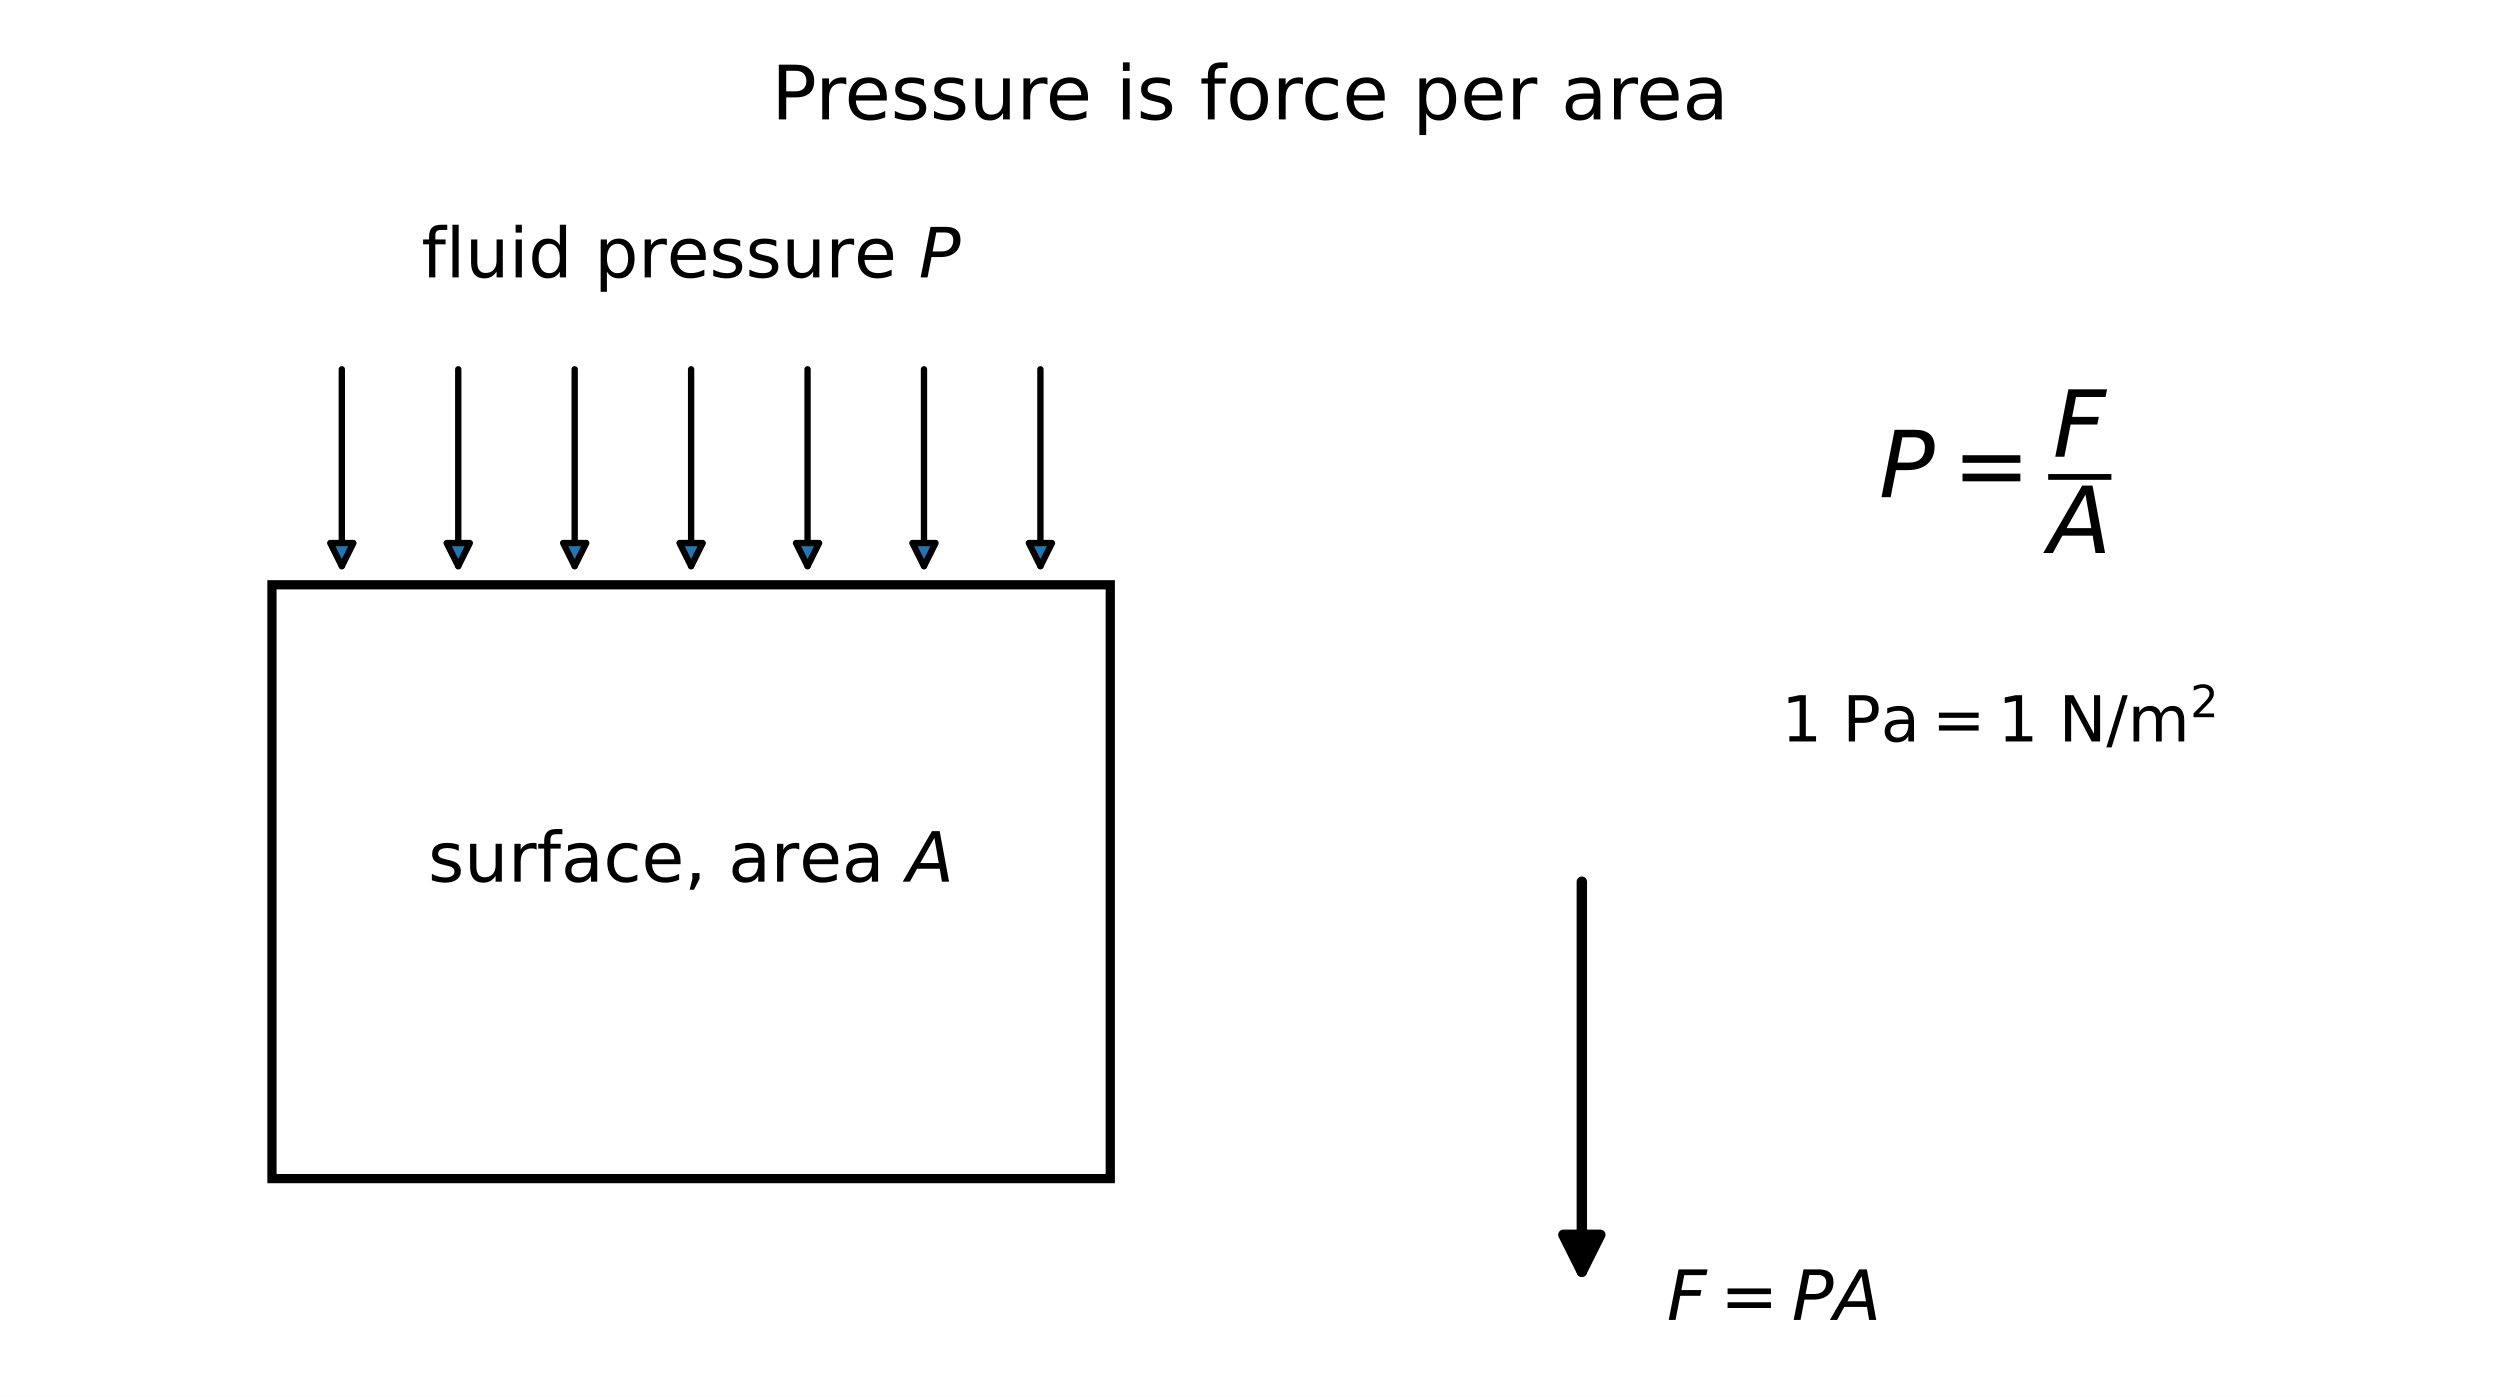
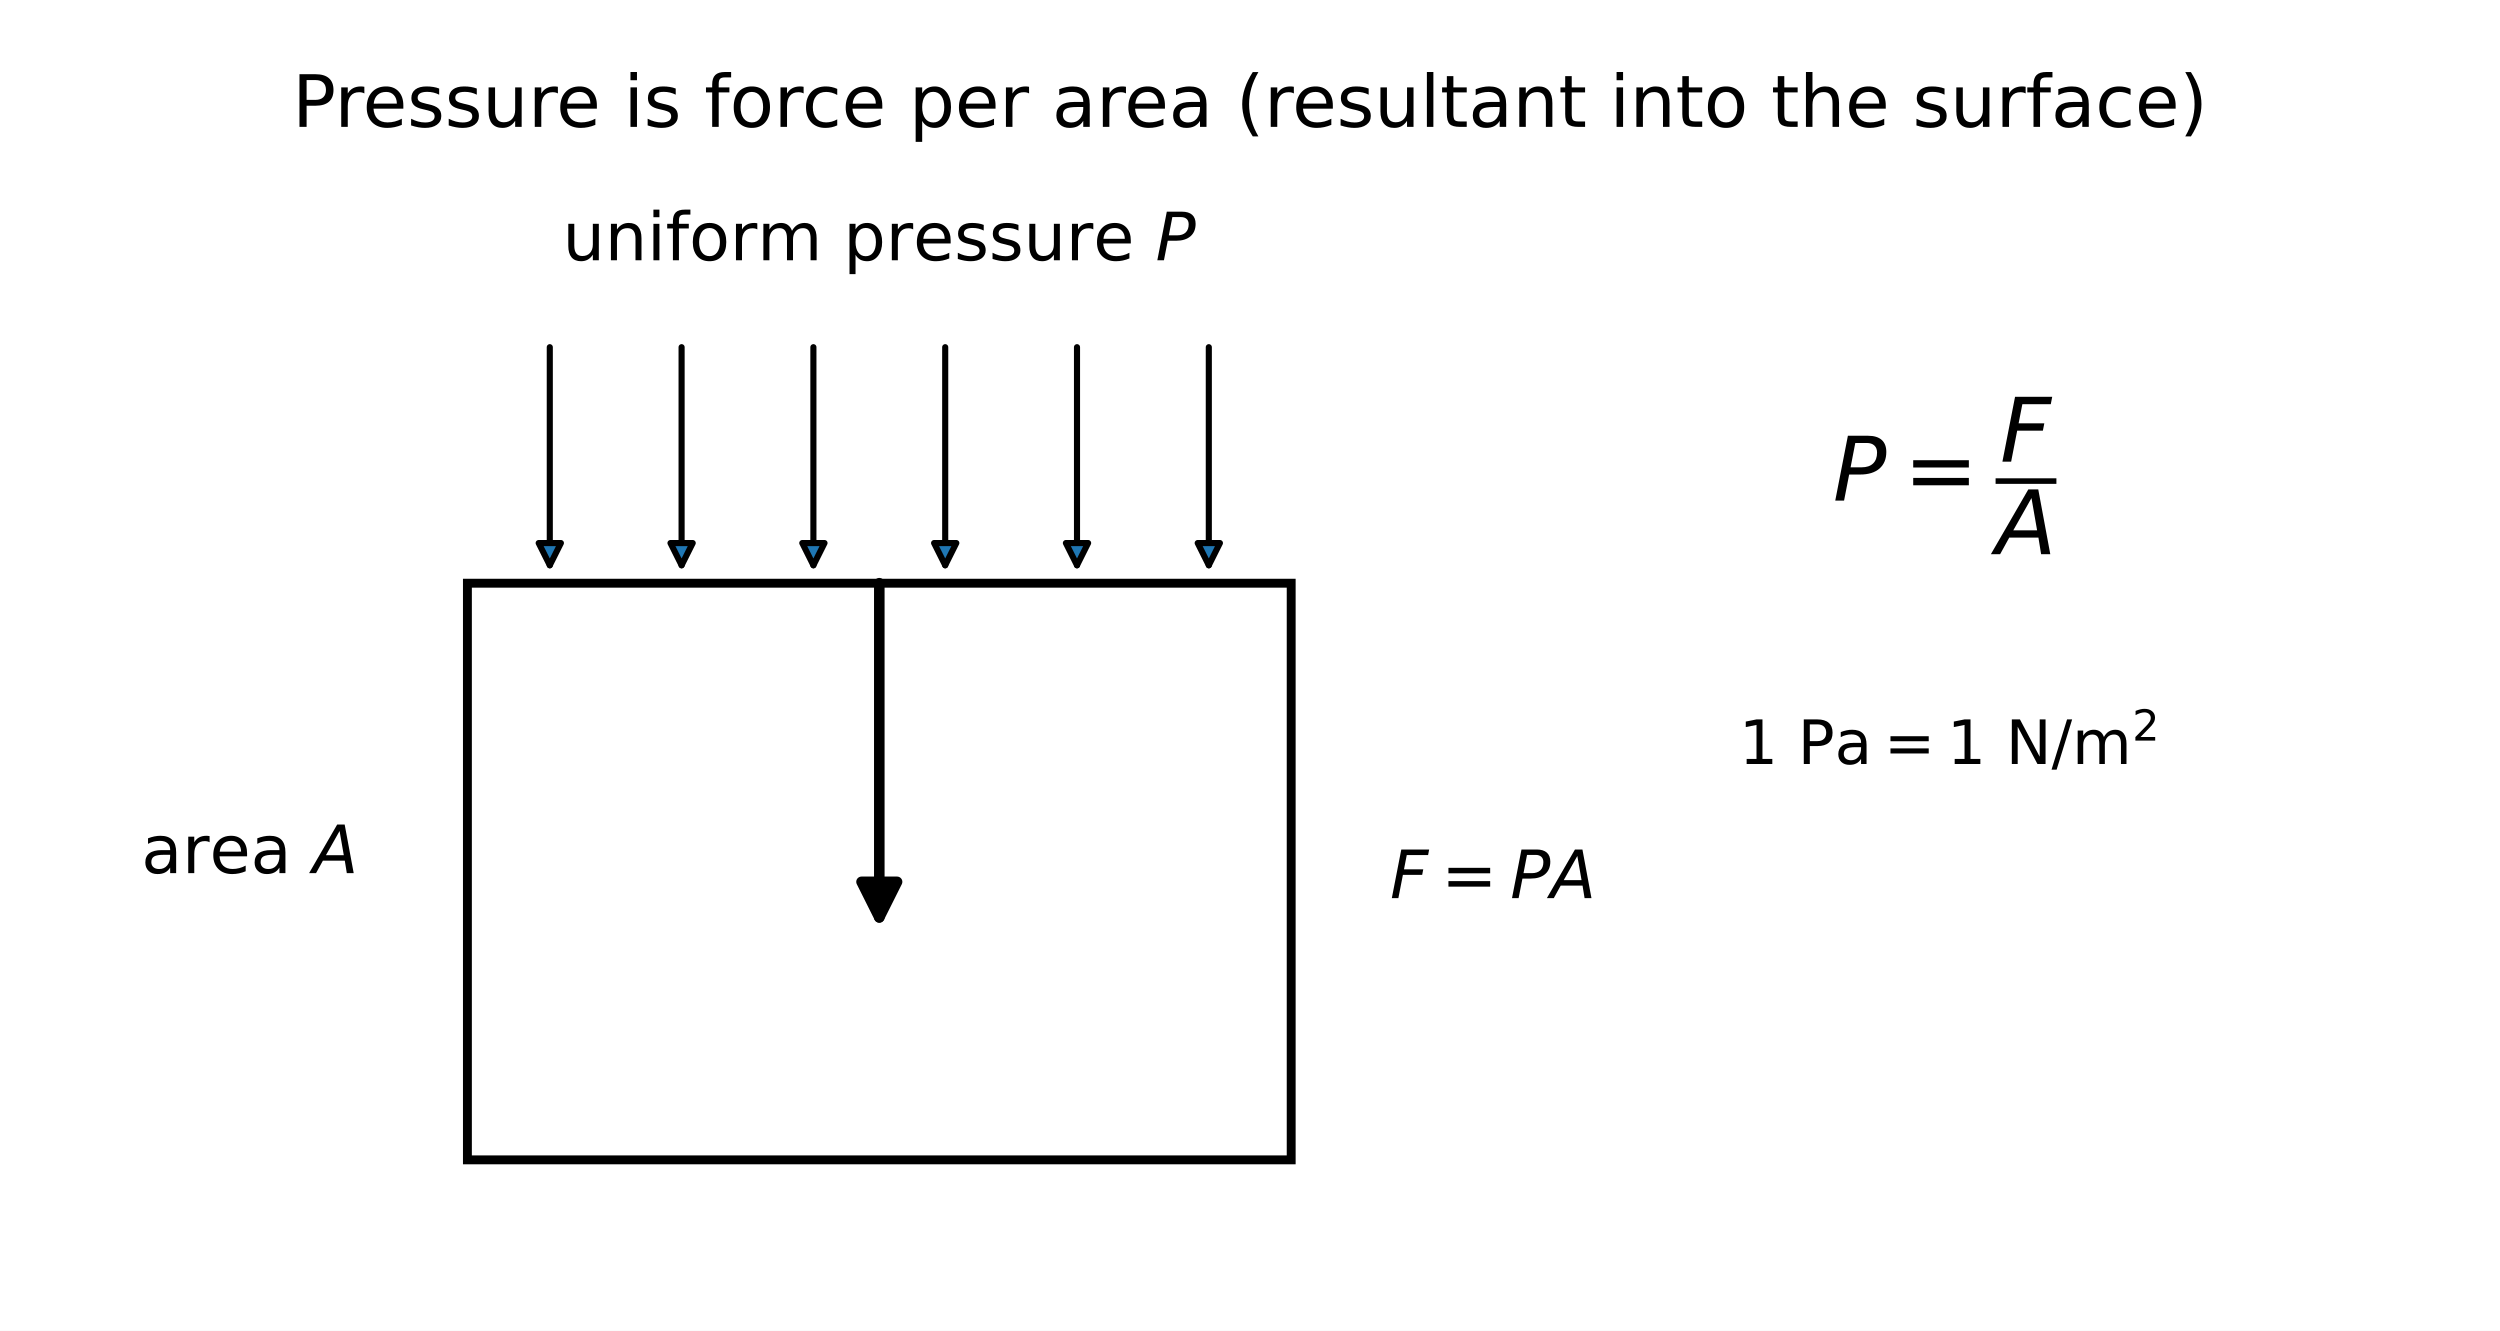
- <svg xmlns="http://www.w3.org/2000/svg" xmlns:xlink="http://www.w3.org/1999/xlink" width="432.864pt" height="241.845pt" viewBox="0 0 432.864 241.845" version="1.1">
+ <svg xmlns="http://www.w3.org/2000/svg" xmlns:xlink="http://www.w3.org/1999/xlink" width="450pt" height="239.527pt" viewBox="0 0 450 239.527" version="1.1">
  <defs>
    <style type="text/css">*{stroke-linejoin: round; stroke-linecap: butt}</style>
  </defs>
  <g id="figure_1">
    <g id="patch_1">
-       <path d="M 0 241.845  L 432.864 241.845  L 432.864 0  L 0 0  z " style="fill: #ffffff" />
+       <path d="M 0 239.527  L 450 239.527  L 450 -0  L 0 -0  z " style="fill: #ffffff" />
    </g>
    <g id="axes_1">
      <g id="patch_2">
-         <path d="M 47.088 204.07  L 192.24 204.07  L 192.24 101.254  L 47.088 101.254  L 47.088 204.07  z " clip-path="url(#p9414f1c92f)" style="fill: none; stroke: #000000; stroke-width: 1.6; stroke-linejoin: miter" />
+         <path d="M 84.134 208.774  L 232.414 208.774  L 232.414 104.978  L 84.134 104.978  L 84.134 208.774  z " clip-path="url(#p76e8c59136)" style="fill: none; stroke: #000000; stroke-width: 1.6; stroke-linejoin: miter" />
      </g>
      <g id="patch_3">
-         <path d="M 59.184 63.943  Q 59.184 81.599 59.184 98.025  " style="fill: none; stroke: #000000; stroke-width: 1.1; stroke-linecap: round" />
-         <path d="M 61.184 94.025  L 59.184 98.025  L 57.184 94.025  z " style="fill: #1f77b4; stroke: #000000; stroke-width: 1.1; stroke-linecap: round" />
+         <path d="M 98.962 62.495  Q 98.962 82.737 98.962 101.749  " style="fill: none; stroke: #000000; stroke-width: 1.1; stroke-linecap: round" />
+         <path d="M 100.962 97.749  L 98.962 101.749  L 96.962 97.749  z " style="fill: #1f77b4; stroke: #000000; stroke-width: 1.1; stroke-linecap: round" />
      </g>
      <g id="patch_4">
-         <path d="M 79.344 63.943  Q 79.344 81.599 79.344 98.025  " style="fill: none; stroke: #000000; stroke-width: 1.1; stroke-linecap: round" />
-         <path d="M 81.344 94.025  L 79.344 98.025  L 77.344 94.025  z " style="fill: #1f77b4; stroke: #000000; stroke-width: 1.1; stroke-linecap: round" />
+         <path d="M 122.687 62.495  Q 122.687 82.737 122.687 101.749  " style="fill: none; stroke: #000000; stroke-width: 1.1; stroke-linecap: round" />
+         <path d="M 124.687 97.749  L 122.687 101.749  L 120.687 97.749  z " style="fill: #1f77b4; stroke: #000000; stroke-width: 1.1; stroke-linecap: round" />
      </g>
      <g id="patch_5">
-         <path d="M 99.504 63.943  Q 99.504 81.599 99.504 98.025  " style="fill: none; stroke: #000000; stroke-width: 1.1; stroke-linecap: round" />
-         <path d="M 101.504 94.025  L 99.504 98.025  L 97.504 94.025  z " style="fill: #1f77b4; stroke: #000000; stroke-width: 1.1; stroke-linecap: round" />
+         <path d="M 146.412 62.495  Q 146.412 82.737 146.412 101.749  " style="fill: none; stroke: #000000; stroke-width: 1.1; stroke-linecap: round" />
+         <path d="M 148.412 97.749  L 146.412 101.749  L 144.412 97.749  z " style="fill: #1f77b4; stroke: #000000; stroke-width: 1.1; stroke-linecap: round" />
      </g>
      <g id="patch_6">
-         <path d="M 119.664 63.943  Q 119.664 81.599 119.664 98.025  " style="fill: none; stroke: #000000; stroke-width: 1.1; stroke-linecap: round" />
-         <path d="M 121.664 94.025  L 119.664 98.025  L 117.664 94.025  z " style="fill: #1f77b4; stroke: #000000; stroke-width: 1.1; stroke-linecap: round" />
+         <path d="M 170.137 62.495  Q 170.137 82.737 170.137 101.749  " style="fill: none; stroke: #000000; stroke-width: 1.1; stroke-linecap: round" />
+         <path d="M 172.137 97.749  L 170.137 101.749  L 168.137 97.749  z " style="fill: #1f77b4; stroke: #000000; stroke-width: 1.1; stroke-linecap: round" />
      </g>
      <g id="patch_7">
-         <path d="M 139.824 63.943  Q 139.824 81.599 139.824 98.025  " style="fill: none; stroke: #000000; stroke-width: 1.1; stroke-linecap: round" />
-         <path d="M 141.824 94.025  L 139.824 98.025  L 137.824 94.025  z " style="fill: #1f77b4; stroke: #000000; stroke-width: 1.1; stroke-linecap: round" />
+         <path d="M 193.861 62.495  Q 193.861 82.737 193.861 101.749  " style="fill: none; stroke: #000000; stroke-width: 1.1; stroke-linecap: round" />
+         <path d="M 195.861 97.749  L 193.861 101.749  L 191.861 97.749  z " style="fill: #1f77b4; stroke: #000000; stroke-width: 1.1; stroke-linecap: round" />
      </g>
      <g id="patch_8">
-         <path d="M 159.984 63.943  Q 159.984 81.599 159.984 98.025  " style="fill: none; stroke: #000000; stroke-width: 1.1; stroke-linecap: round" />
-         <path d="M 161.984 94.025  L 159.984 98.025  L 157.984 94.025  z " style="fill: #1f77b4; stroke: #000000; stroke-width: 1.1; stroke-linecap: round" />
-       </g>
-       <g id="patch_9">
-         <path d="M 180.144 63.943  Q 180.144 81.599 180.144 98.025  " style="fill: none; stroke: #000000; stroke-width: 1.1; stroke-linecap: round" />
-         <path d="M 182.144 94.025  L 180.144 98.025  L 178.144 94.025  z " style="fill: #1f77b4; stroke: #000000; stroke-width: 1.1; stroke-linecap: round" />
+         <path d="M 217.586 62.495  Q 217.586 82.737 217.586 101.749  " style="fill: none; stroke: #000000; stroke-width: 1.1; stroke-linecap: round" />
+         <path d="M 219.586 97.749  L 217.586 101.749  L 215.586 97.749  z " style="fill: #1f77b4; stroke: #000000; stroke-width: 1.1; stroke-linecap: round" />
      </g>
      <g id="text_1">
-         <g transform="translate(72.984 48.03157) scale(0.12 -0.12)">
-           <defs>
+         <g transform="translate(101.2741 46.85218) scale(0.12 -0.12)">
+           <defs>
+             <path id="DejaVuSans-75" d="M 544 1381  L 544 3500  L 1119 3500  L 1119 1403  Q 1119 906 1312 657  Q 1506 409 1894 409  Q 2359 409 2629 706  Q 2900 1003 2900 1516  L 2900 3500  L 3475 3500  L 3475 0  L 2900 0  L 2900 538  Q 2691 219 2414 64  Q 2138 -91 1772 -91  Q 1169 -91 856 284  Q 544 659 544 1381  z M 1991 3584  L 1991 3584  z " transform="scale(0.015625)" />
+             <path id="DejaVuSans-6e" d="M 3513 2113  L 3513 0  L 2938 0  L 2938 2094  Q 2938 2591 2744 2837  Q 2550 3084 2163 3084  Q 1697 3084 1428 2787  Q 1159 2491 1159 1978  L 1159 0  L 581 0  L 581 3500  L 1159 3500  L 1159 2956  Q 1366 3272 1645 3428  Q 1925 3584 2291 3584  Q 2894 3584 3203 3211  Q 3513 2838 3513 2113  z " transform="scale(0.015625)" />
+             <path id="DejaVuSans-69" d="M 603 3500  L 1178 3500  L 1178 0  L 603 0  L 603 3500  z M 603 4863  L 1178 4863  L 1178 4134  L 603 4134  L 603 4863  z " transform="scale(0.015625)" />
            <path id="DejaVuSans-66" d="M 2375 4863  L 2375 4384  L 1825 4384  Q 1516 4384 1395 4259  Q 1275 4134 1275 3809  L 1275 3500  L 2222 3500  L 2222 3053  L 1275 3053  L 1275 0  L 697 0  L 697 3053  L 147 3053  L 147 3500  L 697 3500  L 697 3744  Q 697 4328 969 4595  Q 1241 4863 1831 4863  L 2375 4863  z " transform="scale(0.015625)" />
-             <path id="DejaVuSans-6c" d="M 603 4863  L 1178 4863  L 1178 0  L 603 0  L 603 4863  z " transform="scale(0.015625)" />
-             <path id="DejaVuSans-75" d="M 544 1381  L 544 3500  L 1119 3500  L 1119 1403  Q 1119 906 1312 657  Q 1506 409 1894 409  Q 2359 409 2629 706  Q 2900 1003 2900 1516  L 2900 3500  L 3475 3500  L 3475 0  L 2900 0  L 2900 538  Q 2691 219 2414 64  Q 2138 -91 1772 -91  Q 1169 -91 856 284  Q 544 659 544 1381  z M 1991 3584  L 1991 3584  z " transform="scale(0.015625)" />
-             <path id="DejaVuSans-69" d="M 603 3500  L 1178 3500  L 1178 0  L 603 0  L 603 3500  z M 603 4863  L 1178 4863  L 1178 4134  L 603 4134  L 603 4863  z " transform="scale(0.015625)" />
-             <path id="DejaVuSans-64" d="M 2906 2969  L 2906 4863  L 3481 4863  L 3481 0  L 2906 0  L 2906 525  Q 2725 213 2448 61  Q 2172 -91 1784 -91  Q 1150 -91 751 415  Q 353 922 353 1747  Q 353 2572 751 3078  Q 1150 3584 1784 3584  Q 2172 3584 2448 3432  Q 2725 3281 2906 2969  z M 947 1747  Q 947 1113 1208 752  Q 1469 391 1925 391  Q 2381 391 2643 752  Q 2906 1113 2906 1747  Q 2906 2381 2643 2742  Q 2381 3103 1925 3103  Q 1469 3103 1208 2742  Q 947 2381 947 1747  z " transform="scale(0.015625)" />
+             <path id="DejaVuSans-6f" d="M 1959 3097  Q 1497 3097 1228 2736  Q 959 2375 959 1747  Q 959 1119 1226 758  Q 1494 397 1959 397  Q 2419 397 2687 759  Q 2956 1122 2956 1747  Q 2956 2369 2687 2733  Q 2419 3097 1959 3097  z M 1959 3584  Q 2709 3584 3137 3096  Q 3566 2609 3566 1747  Q 3566 888 3137 398  Q 2709 -91 1959 -91  Q 1206 -91 779 398  Q 353 888 353 1747  Q 353 2609 779 3096  Q 1206 3584 1959 3584  z " transform="scale(0.015625)" />
+             <path id="DejaVuSans-72" d="M 2631 2963  Q 2534 3019 2420 3045  Q 2306 3072 2169 3072  Q 1681 3072 1420 2755  Q 1159 2438 1159 1844  L 1159 0  L 581 0  L 581 3500  L 1159 3500  L 1159 2956  Q 1341 3275 1631 3429  Q 1922 3584 2338 3584  Q 2397 3584 2469 3576  Q 2541 3569 2628 3553  L 2631 2963  z " transform="scale(0.015625)" />
+             <path id="DejaVuSans-6d" d="M 3328 2828  Q 3544 3216 3844 3400  Q 4144 3584 4550 3584  Q 5097 3584 5394 3201  Q 5691 2819 5691 2113  L 5691 0  L 5113 0  L 5113 2094  Q 5113 2597 4934 2840  Q 4756 3084 4391 3084  Q 3944 3084 3684 2787  Q 3425 2491 3425 1978  L 3425 0  L 2847 0  L 2847 2094  Q 2847 2600 2669 2842  Q 2491 3084 2119 3084  Q 1678 3084 1418 2786  Q 1159 2488 1159 1978  L 1159 0  L 581 0  L 581 3500  L 1159 3500  L 1159 2956  Q 1356 3278 1631 3431  Q 1906 3584 2284 3584  Q 2666 3584 2933 3390  Q 3200 3197 3328 2828  z " transform="scale(0.015625)" />
            <path id="DejaVuSans-20" transform="scale(0.015625)" />
            <path id="DejaVuSans-70" d="M 1159 525  L 1159 -1331  L 581 -1331  L 581 3500  L 1159 3500  L 1159 2969  Q 1341 3281 1617 3432  Q 1894 3584 2278 3584  Q 2916 3584 3314 3078  Q 3713 2572 3713 1747  Q 3713 922 3314 415  Q 2916 -91 2278 -91  Q 1894 -91 1617 61  Q 1341 213 1159 525  z M 3116 1747  Q 3116 2381 2855 2742  Q 2594 3103 2138 3103  Q 1681 3103 1420 2742  Q 1159 2381 1159 1747  Q 1159 1113 1420 752  Q 1681 391 2138 391  Q 2594 391 2855 752  Q 3116 1113 3116 1747  z " transform="scale(0.015625)" />
-             <path id="DejaVuSans-72" d="M 2631 2963  Q 2534 3019 2420 3045  Q 2306 3072 2169 3072  Q 1681 3072 1420 2755  Q 1159 2438 1159 1844  L 1159 0  L 581 0  L 581 3500  L 1159 3500  L 1159 2956  Q 1341 3275 1631 3429  Q 1922 3584 2338 3584  Q 2397 3584 2469 3576  Q 2541 3569 2628 3553  L 2631 2963  z " transform="scale(0.015625)" />
            <path id="DejaVuSans-65" d="M 3597 1894  L 3597 1613  L 953 1613  Q 991 1019 1311 708  Q 1631 397 2203 397  Q 2534 397 2845 478  Q 3156 559 3463 722  L 3463 178  Q 3153 47 2828 -22  Q 2503 -91 2169 -91  Q 1331 -91 842 396  Q 353 884 353 1716  Q 353 2575 817 3079  Q 1281 3584 2069 3584  Q 2775 3584 3186 3129  Q 3597 2675 3597 1894  z M 3022 2063  Q 3016 2534 2758 2815  Q 2500 3097 2075 3097  Q 1594 3097 1305 2825  Q 1016 2553 972 2059  L 3022 2063  z " transform="scale(0.015625)" />
            <path id="DejaVuSans-73" d="M 2834 3397  L 2834 2853  Q 2591 2978 2328 3040  Q 2066 3103 1784 3103  Q 1356 3103 1142 2972  Q 928 2841 928 2578  Q 928 2378 1081 2264  Q 1234 2150 1697 2047  L 1894 2003  Q 2506 1872 2764 1633  Q 3022 1394 3022 966  Q 3022 478 2636 193  Q 2250 -91 1575 -91  Q 1294 -91 989 -36  Q 684 19 347 128  L 347 722  Q 666 556 975 473  Q 1284 391 1588 391  Q 1994 391 2212 530  Q 2431 669 2431 922  Q 2431 1156 2273 1281  Q 2116 1406 1581 1522  L 1381 1569  Q 847 1681 609 1914  Q 372 2147 372 2553  Q 372 3047 722 3315  Q 1072 3584 1716 3584  Q 2034 3584 2315 3537  Q 2597 3491 2834 3397  z " transform="scale(0.015625)" />
            <path id="DejaVuSans-Oblique-50" d="M 1081 4666  L 2541 4666  Q 3178 4666 3512 4369  Q 3847 4072 3847 3500  Q 3847 2731 3353 2303  Q 2859 1875 1966 1875  L 1172 1875  L 806 0  L 172 0  L 1081 4666  z M 1613 4147  L 1275 2394  L 2069 2394  Q 2606 2394 2893 2669  Q 3181 2944 3181 3456  Q 3181 3784 2986 3965  Q 2791 4147 2438 4147  L 1613 4147  z " transform="scale(0.015625)" />
          </defs>
-           <use xlink:href="#DejaVuSans-66" transform="translate(0 0.015625)" />
-           <use xlink:href="#DejaVuSans-6c" transform="translate(35.20508 0.015625)" />
-           <use xlink:href="#DejaVuSans-75" transform="translate(62.98828 0.015625)" />
-           <use xlink:href="#DejaVuSans-69" transform="translate(126.3672 0.015625)" />
-           <use xlink:href="#DejaVuSans-64" transform="translate(154.1504 0.015625)" />
-           <use xlink:href="#DejaVuSans-20" transform="translate(217.627 0.015625)" />
-           <use xlink:href="#DejaVuSans-70" transform="translate(249.4141 0.015625)" />
-           <use xlink:href="#DejaVuSans-72" transform="translate(312.8906 0.015625)" />
-           <use xlink:href="#DejaVuSans-65" transform="translate(354.0039 0.015625)" />
-           <use xlink:href="#DejaVuSans-73" transform="translate(415.5273 0.015625)" />
-           <use xlink:href="#DejaVuSans-73" transform="translate(467.627 0.015625)" />
-           <use xlink:href="#DejaVuSans-75" transform="translate(519.7266 0.015625)" />
-           <use xlink:href="#DejaVuSans-72" transform="translate(583.1055 0.015625)" />
-           <use xlink:href="#DejaVuSans-65" transform="translate(624.2188 0.015625)" />
-           <use xlink:href="#DejaVuSans-20" transform="translate(685.7422 0.015625)" />
-           <use xlink:href="#DejaVuSans-Oblique-50" transform="translate(717.5293 0.015625)" />
+           <use xlink:href="#DejaVuSans-75" transform="translate(0 0.015625)" />
+           <use xlink:href="#DejaVuSans-6e" transform="translate(63.37891 0.015625)" />
+           <use xlink:href="#DejaVuSans-69" transform="translate(126.7578 0.015625)" />
+           <use xlink:href="#DejaVuSans-66" transform="translate(154.541 0.015625)" />
+           <use xlink:href="#DejaVuSans-6f" transform="translate(189.7461 0.015625)" />
+           <use xlink:href="#DejaVuSans-72" transform="translate(250.9277 0.015625)" />
+           <use xlink:href="#DejaVuSans-6d" transform="translate(292.041 0.015625)" />
+           <use xlink:href="#DejaVuSans-20" transform="translate(389.4531 0.015625)" />
+           <use xlink:href="#DejaVuSans-70" transform="translate(421.2402 0.015625)" />
+           <use xlink:href="#DejaVuSans-72" transform="translate(484.7168 0.015625)" />
+           <use xlink:href="#DejaVuSans-65" transform="translate(525.8301 0.015625)" />
+           <use xlink:href="#DejaVuSans-73" transform="translate(587.3535 0.015625)" />
+           <use xlink:href="#DejaVuSans-73" transform="translate(639.4531 0.015625)" />
+           <use xlink:href="#DejaVuSans-75" transform="translate(691.5527 0.015625)" />
+           <use xlink:href="#DejaVuSans-72" transform="translate(754.9316 0.015625)" />
+           <use xlink:href="#DejaVuSans-65" transform="translate(796.0449 0.015625)" />
+           <use xlink:href="#DejaVuSans-20" transform="translate(857.5684 0.015625)" />
+           <use xlink:href="#DejaVuSans-Oblique-50" transform="translate(889.3555 0.015625)" />
        </g>
      </g>
      <g id="text_2">
-         <g transform="translate(74.124 152.662) scale(0.12 -0.12)">
+         <g transform="translate(25.44134 157.1723) scale(0.12 -0.12)">
          <defs>
            <path id="DejaVuSans-61" d="M 2194 1759  Q 1497 1759 1228 1600  Q 959 1441 959 1056  Q 959 750 1161 570  Q 1363 391 1709 391  Q 2188 391 2477 730  Q 2766 1069 2766 1631  L 2766 1759  L 2194 1759  z M 3341 1997  L 3341 0  L 2766 0  L 2766 531  Q 2569 213 2275 61  Q 1981 -91 1556 -91  Q 1019 -91 701 211  Q 384 513 384 1019  Q 384 1609 779 1909  Q 1175 2209 1959 2209  L 2766 2209  L 2766 2266  Q 2766 2663 2505 2880  Q 2244 3097 1772 3097  Q 1472 3097 1187 3025  Q 903 2953 641 2809  L 641 3341  Q 956 3463 1253 3523  Q 1550 3584 1831 3584  Q 2591 3584 2966 3190  Q 3341 2797 3341 1997  z " transform="scale(0.015625)" />
-             <path id="DejaVuSans-63" d="M 3122 3366  L 3122 2828  Q 2878 2963 2633 3030  Q 2388 3097 2138 3097  Q 1578 3097 1268 2742  Q 959 2388 959 1747  Q 959 1106 1268 751  Q 1578 397 2138 397  Q 2388 397 2633 464  Q 2878 531 3122 666  L 3122 134  Q 2881 22 2623 -34  Q 2366 -91 2075 -91  Q 1284 -91 818 406  Q 353 903 353 1747  Q 353 2603 823 3093  Q 1294 3584 2113 3584  Q 2378 3584 2631 3529  Q 2884 3475 3122 3366  z " transform="scale(0.015625)" />
-             <path id="DejaVuSans-2c" d="M 750 794  L 1409 794  L 1409 256  L 897 -744  L 494 -744  L 750 256  L 750 794  z " transform="scale(0.015625)" />
            <path id="DejaVuSans-Oblique-41" d="M 2356 4666  L 3072 4666  L 3938 0  L 3278 0  L 3084 1197  L 984 1197  L 325 0  L -341 0  L 2356 4666  z M 2584 4044  L 1275 1722  L 2988 1722  L 2584 4044  z " transform="scale(0.015625)" />
          </defs>
-           <use xlink:href="#DejaVuSans-73" transform="translate(0 0.015625)" />
-           <use xlink:href="#DejaVuSans-75" transform="translate(52.09961 0.015625)" />
-           <use xlink:href="#DejaVuSans-72" transform="translate(115.4785 0.015625)" />
-           <use xlink:href="#DejaVuSans-66" transform="translate(156.5918 0.015625)" />
-           <use xlink:href="#DejaVuSans-61" transform="translate(191.7969 0.015625)" />
-           <use xlink:href="#DejaVuSans-63" transform="translate(253.0762 0.015625)" />
-           <use xlink:href="#DejaVuSans-65" transform="translate(308.0566 0.015625)" />
-           <use xlink:href="#DejaVuSans-2c" transform="translate(369.5801 0.015625)" />
-           <use xlink:href="#DejaVuSans-20" transform="translate(401.3672 0.015625)" />
-           <use xlink:href="#DejaVuSans-61" transform="translate(433.1543 0.015625)" />
-           <use xlink:href="#DejaVuSans-72" transform="translate(494.4336 0.015625)" />
-           <use xlink:href="#DejaVuSans-65" transform="translate(535.5469 0.015625)" />
-           <use xlink:href="#DejaVuSans-61" transform="translate(597.0703 0.015625)" />
-           <use xlink:href="#DejaVuSans-20" transform="translate(658.3496 0.015625)" />
-           <use xlink:href="#DejaVuSans-Oblique-41" transform="translate(690.1367 0.015625)" />
+           <use xlink:href="#DejaVuSans-61" transform="translate(0 0.09375)" />
+           <use xlink:href="#DejaVuSans-72" transform="translate(61.2793 0.09375)" />
+           <use xlink:href="#DejaVuSans-65" transform="translate(102.3926 0.09375)" />
+           <use xlink:href="#DejaVuSans-61" transform="translate(163.916 0.09375)" />
+           <use xlink:href="#DejaVuSans-20" transform="translate(225.1953 0.09375)" />
+           <use xlink:href="#DejaVuSans-Oblique-41" transform="translate(256.9824 0.09375)" />
        </g>
      </g>
      <g id="text_3">
-         <g transform="translate(325.344 86.13397) scale(0.16 -0.16)">
+         <g transform="translate(329.9178 90.14986) scale(0.16 -0.16)">
          <defs>
            <path id="DejaVuSans-3d" d="M 678 2906  L 4684 2906  L 4684 2381  L 678 2381  L 678 2906  z M 678 1631  L 4684 1631  L 4684 1100  L 678 1100  L 678 1631  z " transform="scale(0.015625)" />
            <path id="DejaVuSans-Oblique-46" d="M 1081 4666  L 3756 4666  L 3653 4134  L 1606 4134  L 1338 2759  L 3188 2759  L 3084 2228  L 1234 2228  L 800 0  L 172 0  L 1081 4666  z " transform="scale(0.015625)" />
          </defs>
          <use xlink:href="#DejaVuSans-Oblique-50" transform="translate(0 0.296875)" />
          <use xlink:href="#DejaVuSans-3d" transform="translate(79.78516 0.296875)" />
          <use xlink:href="#DejaVuSans-Oblique-46" transform="translate(188.0566 44.09375)" />
          <use xlink:href="#DejaVuSans-Oblique-41" transform="translate(183.0566 -60.0625)" />
          <path d="M 183.057 19.094  L 183.057 25.344  L 251.465 25.344  L 251.465 19.094  L 183.057 19.094  z " />
        </g>
      </g>
      <g id="text_4">
-         <g transform="translate(308.459 128.47) scale(0.11 -0.11)">
+         <g transform="translate(313.0328 137.5994) scale(0.11 -0.11)">
          <defs>
            <path id="DejaVuSans-31" d="M 794 531  L 1825 531  L 1825 4091  L 703 3866  L 703 4441  L 1819 4666  L 2450 4666  L 2450 531  L 3481 531  L 3481 0  L 794 0  L 794 531  z " transform="scale(0.015625)" />
            <path id="DejaVuSans-50" d="M 1259 4147  L 1259 2394  L 2053 2394  Q 2494 2394 2734 2622  Q 2975 2850 2975 3272  Q 2975 3691 2734 3919  Q 2494 4147 2053 4147  L 1259 4147  z M 628 4666  L 2053 4666  Q 2838 4666 3239 4311  Q 3641 3956 3641 3272  Q 3641 2581 3239 2228  Q 2838 1875 2053 1875  L 1259 1875  L 1259 0  L 628 0  L 628 4666  z " transform="scale(0.015625)" />
            <path id="DejaVuSans-4e" d="M 628 4666  L 1478 4666  L 3547 763  L 3547 4666  L 4159 4666  L 4159 0  L 3309 0  L 1241 3903  L 1241 0  L 628 0  L 628 4666  z " transform="scale(0.015625)" />
            <path id="DejaVuSans-2f" d="M 1625 4666  L 2156 4666  L 531 -594  L 0 -594  L 1625 4666  z " transform="scale(0.015625)" />
-             <path id="DejaVuSans-6d" d="M 3328 2828  Q 3544 3216 3844 3400  Q 4144 3584 4550 3584  Q 5097 3584 5394 3201  Q 5691 2819 5691 2113  L 5691 0  L 5113 0  L 5113 2094  Q 5113 2597 4934 2840  Q 4756 3084 4391 3084  Q 3944 3084 3684 2787  Q 3425 2491 3425 1978  L 3425 0  L 2847 0  L 2847 2094  Q 2847 2600 2669 2842  Q 2491 3084 2119 3084  Q 1678 3084 1418 2786  Q 1159 2488 1159 1978  L 1159 0  L 581 0  L 581 3500  L 1159 3500  L 1159 2956  Q 1356 3278 1631 3431  Q 1906 3584 2284 3584  Q 2666 3584 2933 3390  Q 3200 3197 3328 2828  z " transform="scale(0.015625)" />
            <path id="DejaVuSans-32" d="M 1228 531  L 3431 531  L 3431 0  L 469 0  L 469 531  Q 828 903 1448 1529  Q 2069 2156 2228 2338  Q 2531 2678 2651 2914  Q 2772 3150 2772 3378  Q 2772 3750 2511 3984  Q 2250 4219 1831 4219  Q 1534 4219 1204 4116  Q 875 4013 500 3803  L 500 4441  Q 881 4594 1212 4672  Q 1544 4750 1819 4750  Q 2544 4750 2975 4387  Q 3406 4025 3406 3419  Q 3406 3131 3298 2873  Q 3191 2616 2906 2266  Q 2828 2175 2409 1742  Q 1991 1309 1228 531  z " transform="scale(0.015625)" />
          </defs>
          <use xlink:href="#DejaVuSans-31" transform="translate(0 0.765625)" />
          <use xlink:href="#DejaVuSans-50" transform="translate(96.09342 0.765625)" />
          <use xlink:href="#DejaVuSans-61" transform="translate(156.3962 0.765625)" />
          <use xlink:href="#DejaVuSans-3d" transform="translate(237.1579 0.765625)" />
          <use xlink:href="#DejaVuSans-31" transform="translate(340.4294 0.765625)" />
          <use xlink:href="#DejaVuSans-4e" transform="translate(436.5228 0.765625)" />
          <use xlink:href="#DejaVuSans-2f" transform="translate(511.3275 0.765625)" />
          <use xlink:href="#DejaVuSans-6d" transform="translate(545.0189 0.765625)" />
          <use xlink:href="#DejaVuSans-32" transform="translate(643.388 39.04688) scale(0.7)" />
        </g>
      </g>
      <g id="text_5">
-         <g transform="translate(133.5743 20.67797) scale(0.13 -0.13)">
-           <defs>
-             <path id="DejaVuSans-6f" d="M 1959 3097  Q 1497 3097 1228 2736  Q 959 2375 959 1747  Q 959 1119 1226 758  Q 1494 397 1959 397  Q 2419 397 2687 759  Q 2956 1122 2956 1747  Q 2956 2369 2687 2733  Q 2419 3097 1959 3097  z M 1959 3584  Q 2709 3584 3137 3096  Q 3566 2609 3566 1747  Q 3566 888 3137 398  Q 2709 -91 1959 -91  Q 1206 -91 779 398  Q 353 888 353 1747  Q 353 2609 779 3096  Q 1206 3584 1959 3584  z " transform="scale(0.015625)" />
+         <g transform="translate(52.63117 22.83797) scale(0.13 -0.13)">
+           <defs>
+             <path id="DejaVuSans-63" d="M 3122 3366  L 3122 2828  Q 2878 2963 2633 3030  Q 2388 3097 2138 3097  Q 1578 3097 1268 2742  Q 959 2388 959 1747  Q 959 1106 1268 751  Q 1578 397 2138 397  Q 2388 397 2633 464  Q 2878 531 3122 666  L 3122 134  Q 2881 22 2623 -34  Q 2366 -91 2075 -91  Q 1284 -91 818 406  Q 353 903 353 1747  Q 353 2603 823 3093  Q 1294 3584 2113 3584  Q 2378 3584 2631 3529  Q 2884 3475 3122 3366  z " transform="scale(0.015625)" />
+             <path id="DejaVuSans-28" d="M 1984 4856  Q 1566 4138 1362 3434  Q 1159 2731 1159 2009  Q 1159 1288 1364 580  Q 1569 -128 1984 -844  L 1484 -844  Q 1016 -109 783 600  Q 550 1309 550 2009  Q 550 2706 781 3412  Q 1013 4119 1484 4856  L 1984 4856  z " transform="scale(0.015625)" />
+             <path id="DejaVuSans-6c" d="M 603 4863  L 1178 4863  L 1178 0  L 603 0  L 603 4863  z " transform="scale(0.015625)" />
+             <path id="DejaVuSans-74" d="M 1172 4494  L 1172 3500  L 2356 3500  L 2356 3053  L 1172 3053  L 1172 1153  Q 1172 725 1289 603  Q 1406 481 1766 481  L 2356 481  L 2356 0  L 1766 0  Q 1100 0 847 248  Q 594 497 594 1153  L 594 3053  L 172 3053  L 172 3500  L 594 3500  L 594 4494  L 1172 4494  z " transform="scale(0.015625)" />
+             <path id="DejaVuSans-68" d="M 3513 2113  L 3513 0  L 2938 0  L 2938 2094  Q 2938 2591 2744 2837  Q 2550 3084 2163 3084  Q 1697 3084 1428 2787  Q 1159 2491 1159 1978  L 1159 0  L 581 0  L 581 4863  L 1159 4863  L 1159 2956  Q 1366 3272 1645 3428  Q 1925 3584 2291 3584  Q 2894 3584 3203 3211  Q 3513 2838 3513 2113  z " transform="scale(0.015625)" />
+             <path id="DejaVuSans-29" d="M 513 4856  L 1013 4856  Q 1481 4119 1714 3412  Q 1947 2706 1947 2009  Q 1947 1309 1714 600  Q 1481 -109 1013 -844  L 513 -844  Q 928 -128 1133 580  Q 1338 1288 1338 2009  Q 1338 2731 1133 3434  Q 928 4138 513 4856  z " transform="scale(0.015625)" />
          </defs>
          <use xlink:href="#DejaVuSans-50" />
          <use xlink:href="#DejaVuSans-72" transform="translate(58.55273 0)" />
          <use xlink:href="#DejaVuSans-65" transform="translate(97.41602 0)" />
          <use xlink:href="#DejaVuSans-73" transform="translate(158.9395 0)" />
          <use xlink:href="#DejaVuSans-73" transform="translate(211.0391 0)" />
          <use xlink:href="#DejaVuSans-75" transform="translate(263.1387 0)" />
          <use xlink:href="#DejaVuSans-72" transform="translate(326.5176 0)" />
          <use xlink:href="#DejaVuSans-65" transform="translate(365.3809 0)" />
          <use xlink:href="#DejaVuSans-20" transform="translate(426.9043 0)" />
          <use xlink:href="#DejaVuSans-69" transform="translate(458.6914 0)" />
          <use xlink:href="#DejaVuSans-73" transform="translate(486.4746 0)" />
          <use xlink:href="#DejaVuSans-20" transform="translate(538.5742 0)" />
          <use xlink:href="#DejaVuSans-66" transform="translate(570.3613 0)" />
          <use xlink:href="#DejaVuSans-6f" transform="translate(605.5664 0)" />
          <use xlink:href="#DejaVuSans-72" transform="translate(666.748 0)" />
          <use xlink:href="#DejaVuSans-63" transform="translate(705.6113 0)" />
          <use xlink:href="#DejaVuSans-65" transform="translate(760.5918 0)" />
          <use xlink:href="#DejaVuSans-20" transform="translate(822.1152 0)" />
          <use xlink:href="#DejaVuSans-70" transform="translate(853.9023 0)" />
          <use xlink:href="#DejaVuSans-65" transform="translate(917.3789 0)" />
          <use xlink:href="#DejaVuSans-72" transform="translate(978.9023 0)" />
          <use xlink:href="#DejaVuSans-20" transform="translate(1020.016 0)" />
          <use xlink:href="#DejaVuSans-61" transform="translate(1051.803 0)" />
          <use xlink:href="#DejaVuSans-72" transform="translate(1113.082 0)" />
          <use xlink:href="#DejaVuSans-65" transform="translate(1151.945 0)" />
          <use xlink:href="#DejaVuSans-61" transform="translate(1213.469 0)" />
-         </g>
-       </g>
-       <g id="patch_10">
-         <path d="M 273.888 152.662  Q 273.888 187.438 273.888 220.202  " clip-path="url(#p9414f1c92f)" style="fill: none; stroke: #000000; stroke-width: 1.8; stroke-linecap: round" />
-         <path d="M 277.088 213.802  L 273.888 220.202  L 270.688 213.802  z " clip-path="url(#p9414f1c92f)" style="stroke: #000000; stroke-width: 1.8; stroke-linecap: round" />
+           <use xlink:href="#DejaVuSans-20" transform="translate(1274.748 0)" />
+           <use xlink:href="#DejaVuSans-28" transform="translate(1306.535 0)" />
+           <use xlink:href="#DejaVuSans-72" transform="translate(1345.549 0)" />
+           <use xlink:href="#DejaVuSans-65" transform="translate(1384.412 0)" />
+           <use xlink:href="#DejaVuSans-73" transform="translate(1445.936 0)" />
+           <use xlink:href="#DejaVuSans-75" transform="translate(1498.035 0)" />
+           <use xlink:href="#DejaVuSans-6c" transform="translate(1561.414 0)" />
+           <use xlink:href="#DejaVuSans-74" transform="translate(1589.197 0)" />
+           <use xlink:href="#DejaVuSans-61" transform="translate(1628.406 0)" />
+           <use xlink:href="#DejaVuSans-6e" transform="translate(1689.686 0)" />
+           <use xlink:href="#DejaVuSans-74" transform="translate(1753.064 0)" />
+           <use xlink:href="#DejaVuSans-20" transform="translate(1792.273 0)" />
+           <use xlink:href="#DejaVuSans-69" transform="translate(1824.061 0)" />
+           <use xlink:href="#DejaVuSans-6e" transform="translate(1851.844 0)" />
+           <use xlink:href="#DejaVuSans-74" transform="translate(1915.223 0)" />
+           <use xlink:href="#DejaVuSans-6f" transform="translate(1954.432 0)" />
+           <use xlink:href="#DejaVuSans-20" transform="translate(2015.613 0)" />
+           <use xlink:href="#DejaVuSans-74" transform="translate(2047.4 0)" />
+           <use xlink:href="#DejaVuSans-68" transform="translate(2086.609 0)" />
+           <use xlink:href="#DejaVuSans-65" transform="translate(2149.988 0)" />
+           <use xlink:href="#DejaVuSans-20" transform="translate(2211.512 0)" />
+           <use xlink:href="#DejaVuSans-73" transform="translate(2243.299 0)" />
+           <use xlink:href="#DejaVuSans-75" transform="translate(2295.398 0)" />
+           <use xlink:href="#DejaVuSans-72" transform="translate(2358.777 0)" />
+           <use xlink:href="#DejaVuSans-66" transform="translate(2399.891 0)" />
+           <use xlink:href="#DejaVuSans-61" transform="translate(2435.096 0)" />
+           <use xlink:href="#DejaVuSans-63" transform="translate(2496.375 0)" />
+           <use xlink:href="#DejaVuSans-65" transform="translate(2551.355 0)" />
+           <use xlink:href="#DejaVuSans-29" transform="translate(2612.879 0)" />
+         </g>
+       </g>
+       <g id="patch_9">
+         <path d="M 158.274 104.978  Q 158.274 136.117 158.274 165.131  " clip-path="url(#p76e8c59136)" style="fill: none; stroke: #000000; stroke-width: 1.9; stroke-linecap: round" />
+         <path d="M 161.474 158.731  L 158.274 165.131  L 155.074 158.731  z " clip-path="url(#p76e8c59136)" style="stroke: #000000; stroke-width: 1.9; stroke-linecap: round" />
      </g>
      <g id="text_6">
-         <g transform="translate(288.612 228.5492) scale(0.12 -0.12)">
+         <g transform="translate(250.2076 161.6698) scale(0.12 -0.12)">
          <use xlink:href="#DejaVuSans-Oblique-46" transform="translate(0 0.09375)" />
          <use xlink:href="#DejaVuSans-3d" transform="translate(77.00195 0.09375)" />
          <use xlink:href="#DejaVuSans-Oblique-50" transform="translate(180.2734 0.09375)" />
          <use xlink:href="#DejaVuSans-Oblique-41" transform="translate(240.5762 0.09375)" />
        </g>
      </g>
    </g>
  </g>
  <defs>
-     <clipPath id="p9414f1c92f">
-       <rect x="10.8" y="28.678" width="411.264" height="199.584" />
+     <clipPath id="p76e8c59136">
+       <rect x="12.96" y="30.838" width="424.08" height="195.729" />
    </clipPath>
  </defs>
</svg>
